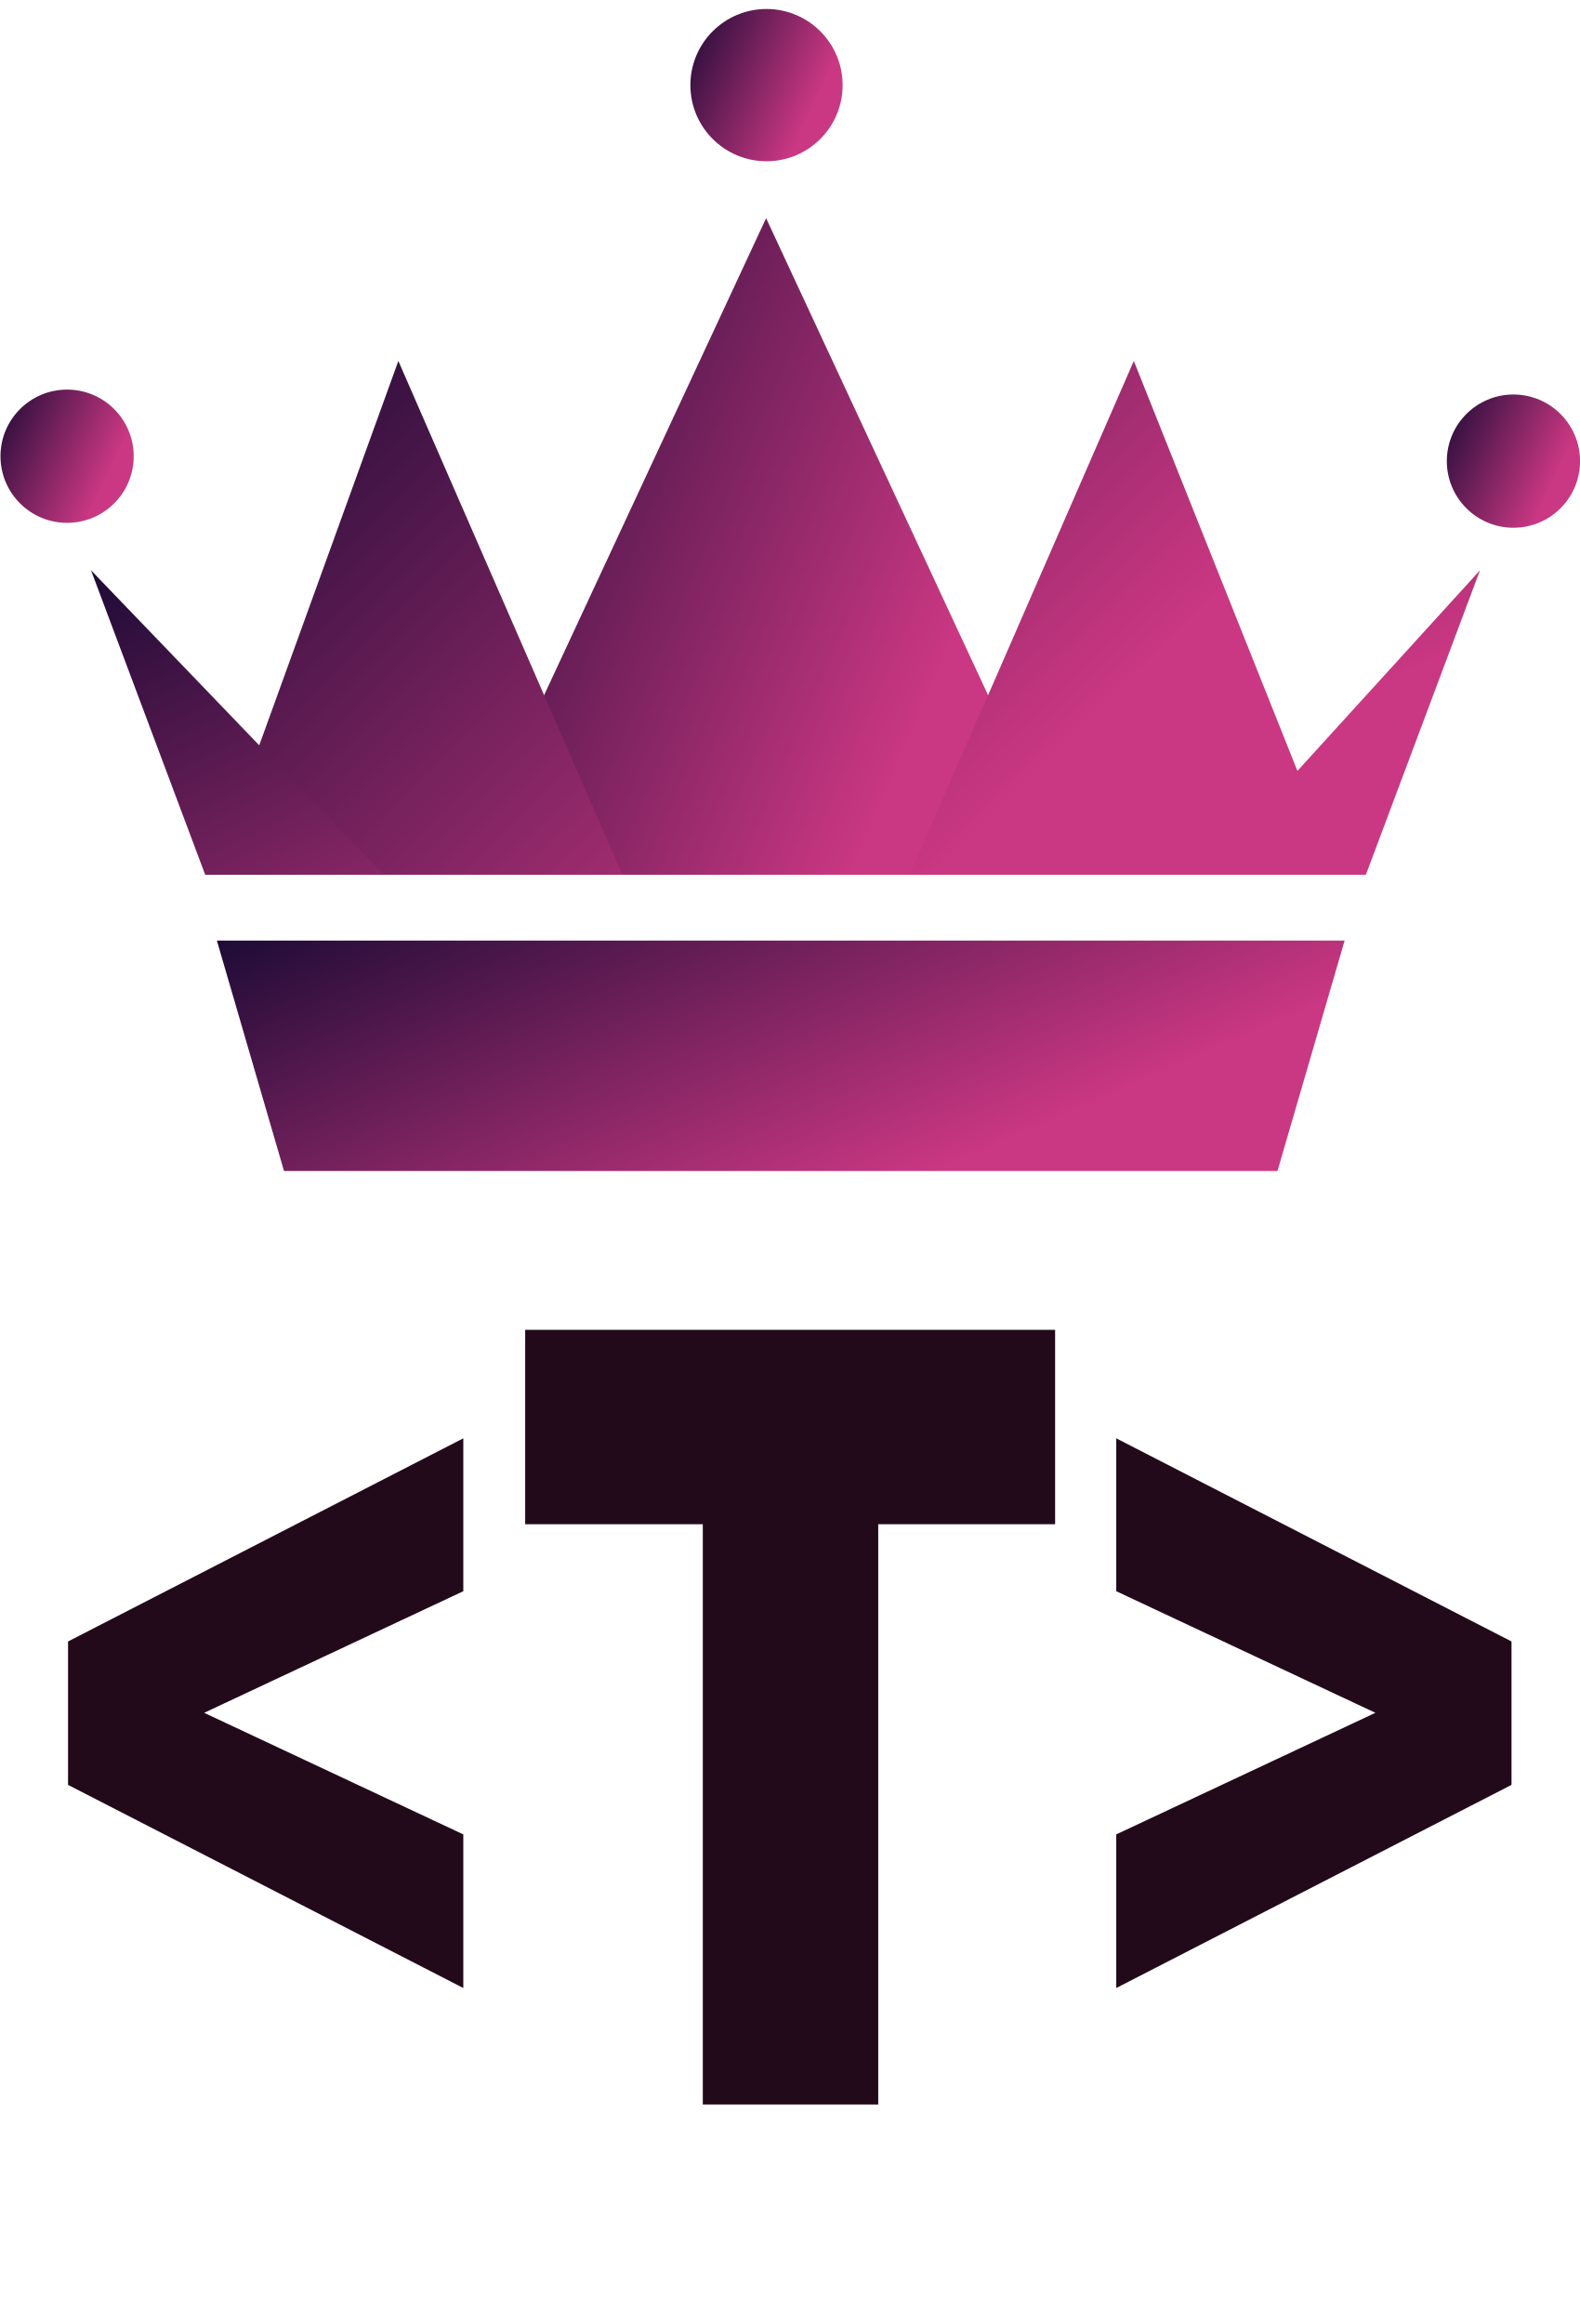
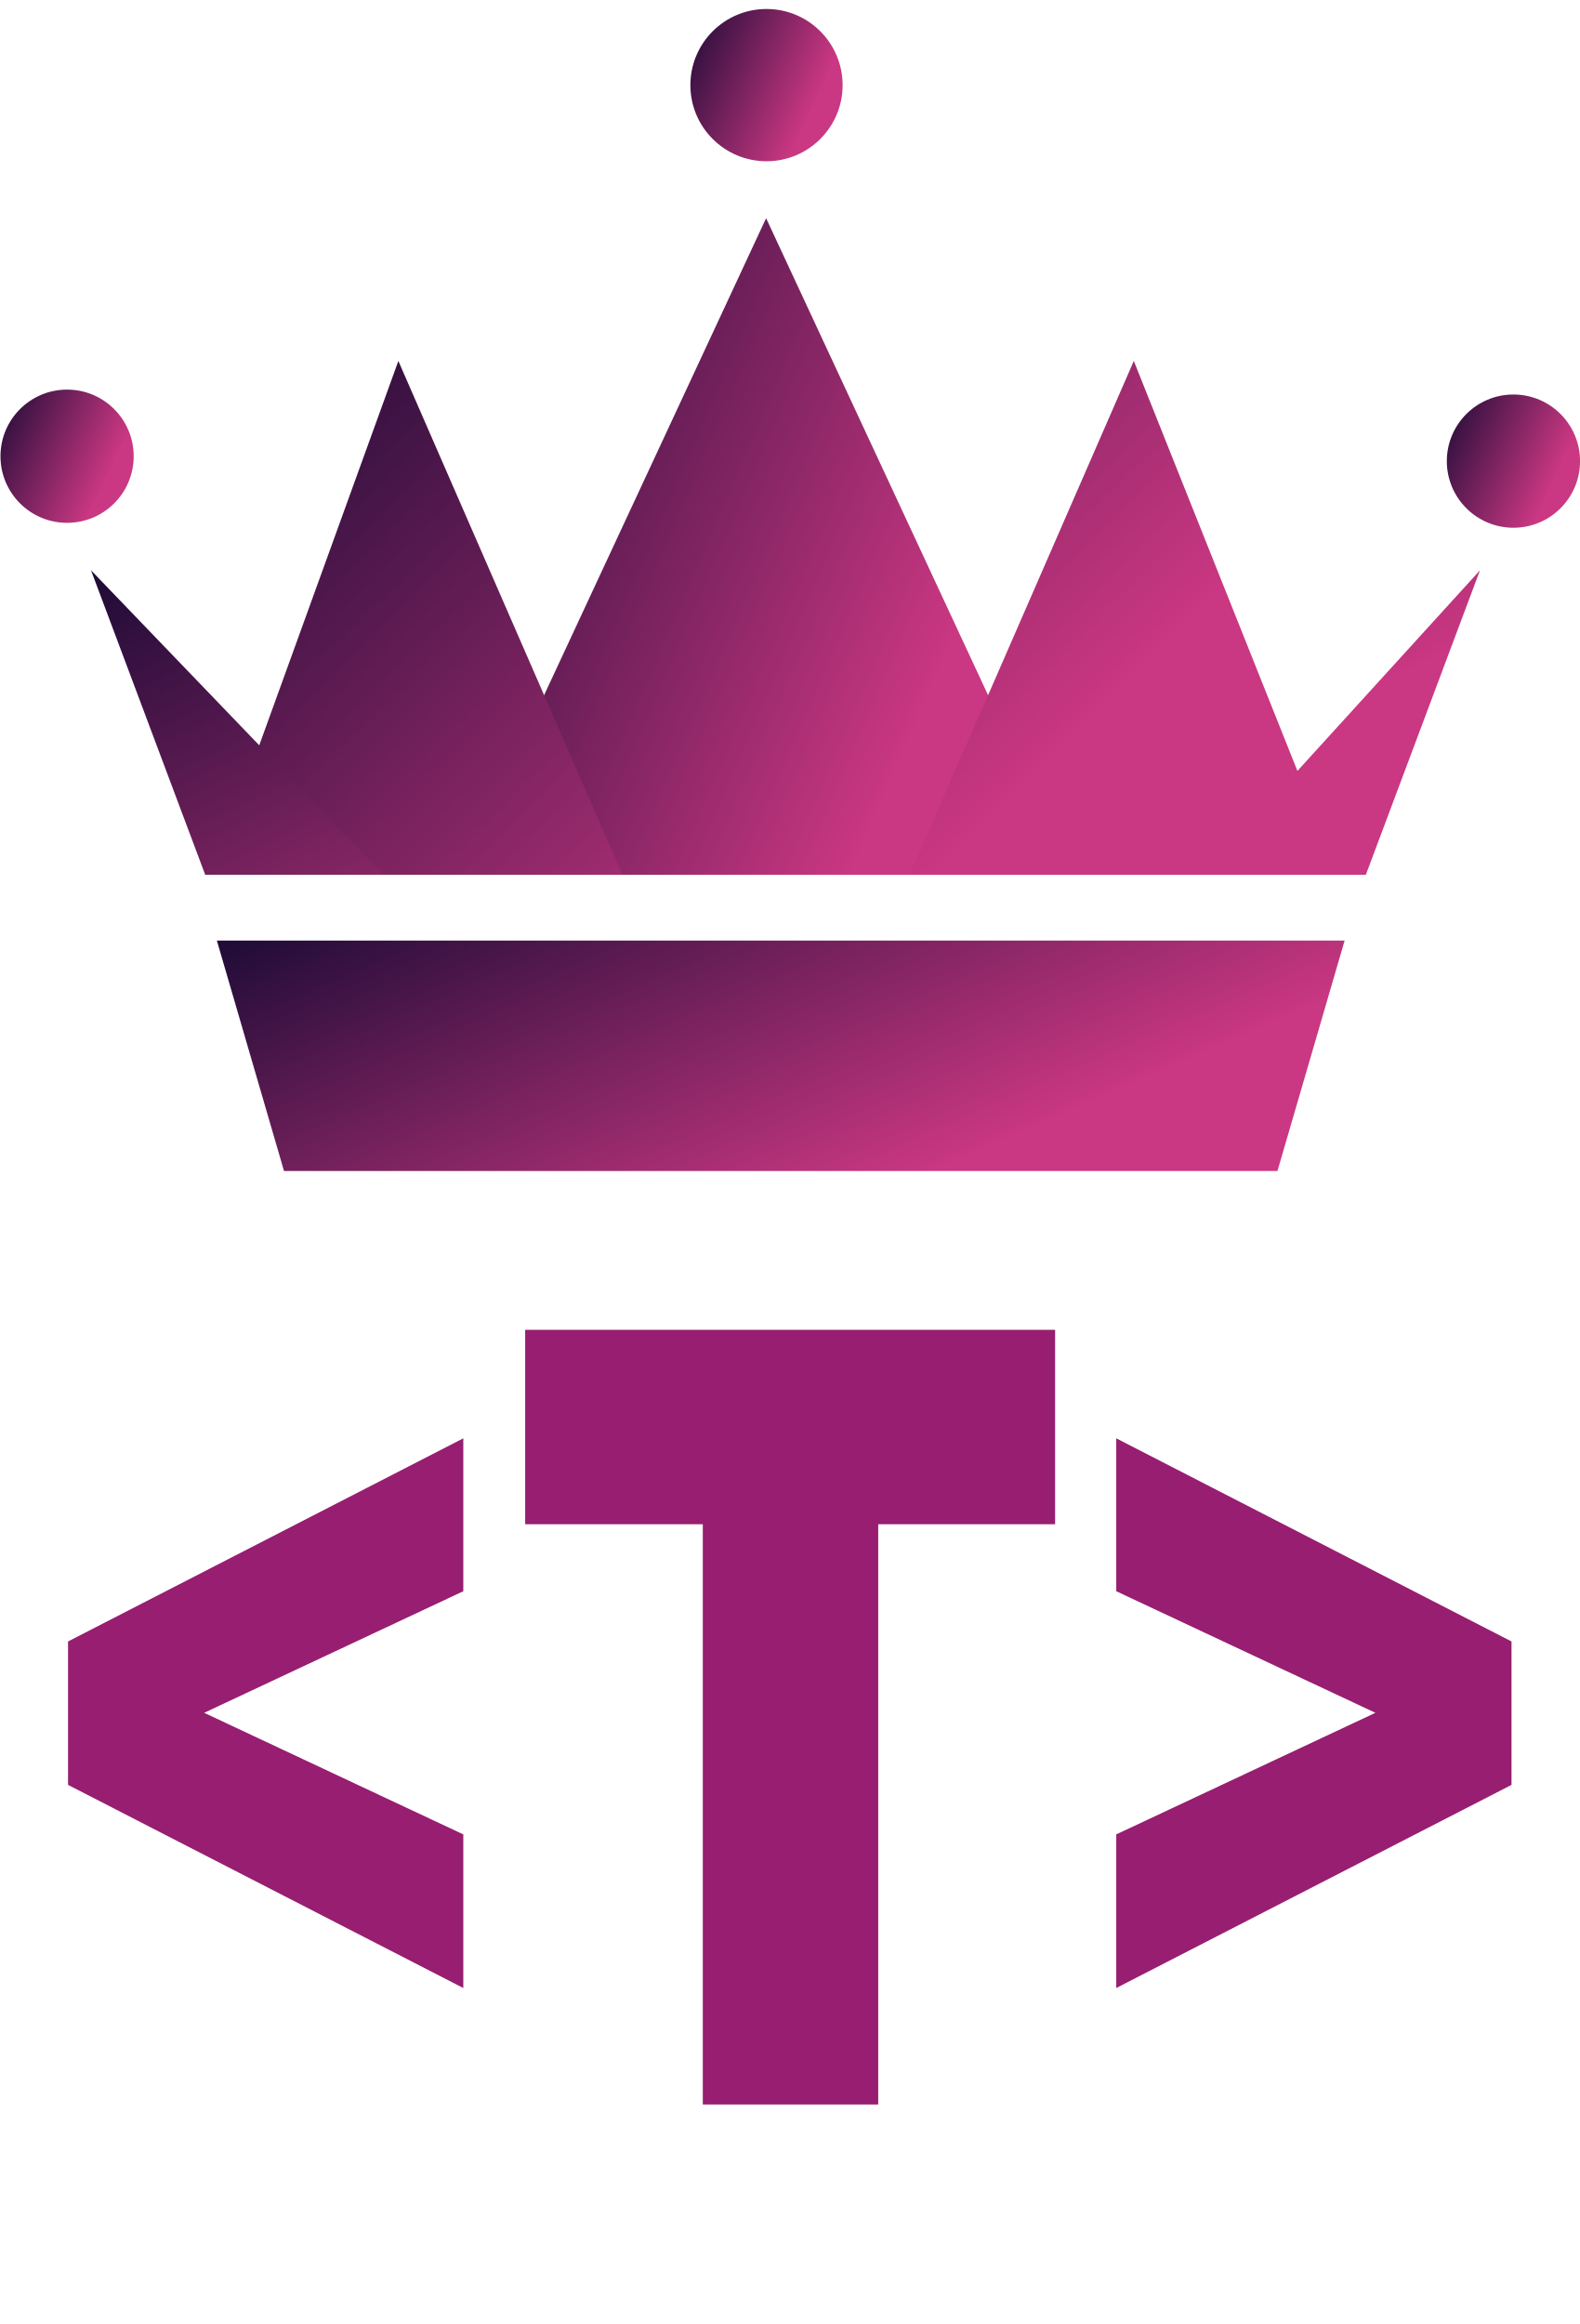
<svg xmlns="http://www.w3.org/2000/svg" data-v-423bf9ae="" viewBox="0 0 122.366 180" class="iconAboveSlogan">
  <g data-v-423bf9ae="" id="6d2d9321-a7a0-4928-835f-c8c6c8297472" fill="#230A1B" transform="matrix(5.639098,0,0,5.639098,1.774976,83.71429)">
-     <path d="M6.05 12.46L6.05 10.35L2.49 8.68L6.05 7.01L6.05 4.91L0.62 7.70L0.62 9.67ZM11.75 14.06L11.75 6.09L14.18 6.09L14.18 3.42L6.90 3.42L6.90 6.09L9.34 6.09L9.34 14.06ZM20.45 9.67L20.45 7.70L15.02 4.91L15.02 7.01L18.58 8.68L15.02 10.35L15.02 12.46Z" />
+     <path d="M6.05 12.46L6.05 10.35L2.49 8.68L6.05 7.01L6.05 4.91L0.62 7.70L0.62 9.67ZM11.75 14.06L11.75 6.09L14.18 6.09L14.18 3.42L6.90 3.42L6.90 6.09L9.34 6.09L9.34 14.06ZM20.45 9.67L20.45 7.70L15.02 4.91L15.02 7.01L18.58 8.68L15.02 10.35L15.02 12.46Z" style="fill: rgb(151, 30, 113);" />
  </g>
  <defs data-v-423bf9ae="">
    <linearGradient data-v-423bf9ae="" gradientTransform="rotate(25)" id="49b7bf4f-3021-4db3-8a44-9d9ae7b74642" x1="0%" y1="0%" x2="100%" y2="0%">
-       <stop data-v-423bf9ae="" offset="0%" style="stop-color: rgb(30, 11, 54); stop-opacity: 1;" />
-       <stop data-v-423bf9ae="" offset="100%" style="stop-color: rgb(202, 55, 130); stop-opacity: 1;" />
+       <stop data-v-423bf9ae="" offset="0" style="stop-color: rgb(30, 11, 54); stop-opacity: 1;" />
+       <stop data-v-423bf9ae="" offset="1" style="stop-color: rgb(202, 55, 130); stop-opacity: 1;" />
    </linearGradient>
  </defs>
  <g data-v-423bf9ae="" id="5a00b1f4-bb44-4589-9c22-92a4948ab730" transform="matrix(2.549286,0,0,2.549286,-3.072996,-18.92331)" stroke="none" fill="url(#49b7bf4f-3021-4db3-8a44-9d9ae7b74642)">
    <path d="M33.771 34H15.199l9.287-19.948z" />
    <path d="M41.891 34H28.852l6.808-15.611zM20.12 34H7.659l5.652-15.611z" />
    <path d="M42.711 34H37.76l8.42-9.251zM12.865 34H7.441l-3.47-9.251z" />
    <circle cx="24.498" cy="10.009" r="2.313" />
    <circle cx="3.244" cy="21.284" r="2.024" />
    <circle cx="47.196" cy="21.433" r="2.024" />
    <g>
      <path d="M9.836 43h30.189l2.041-7H7.796z" />
    </g>
  </g>
  <g data-v-423bf9ae="" id="316ae743-5a47-445a-ad39-04bf1c7e4685" fill="#230A1B" transform="matrix(0.4254857,0,0,0.4254857,20.36501,204.7888)">
    <path d="M0.76 3.64L0.52 3.64L0.52 3.08L3.62 3.08L3.61 3.64L3.30 3.64L3.30 3.64Q2.47 3.64 2.47 3.94L2.47 3.94L2.47 3.94Q2.47 4.03 2.51 4.09L2.51 4.09L4.93 10.76L7.24 4.85L7.14 4.57L7.14 4.57Q7.11 4.52 7.09 4.44L7.09 4.44L7.09 4.44Q7.07 4.36 7.05 4.31L7.05 4.31L7.05 4.31Q7.03 4.25 7.01 4.22L7.01 4.22L7.01 4.22Q6.99 4.16 6.89 3.96L6.89 3.96L6.89 3.96Q6.81 3.80 6.69 3.71L6.69 3.71L6.69 3.71Q6.61 3.64 6.44 3.64L6.44 3.64L5.76 3.64L5.76 3.08L9.08 3.08L9.08 3.64L8.35 3.64L8.35 3.64Q8.11 3.64 8.05 3.68L8.05 3.68L8.05 3.68Q7.98 3.72 7.98 3.86L7.98 3.86L7.98 3.86Q7.98 4.00 8.23 4.76L8.23 4.76L10.27 10.72L12.77 4.18L12.77 4.18Q12.82 4.01 12.82 3.94L12.82 3.94L12.82 3.94Q12.82 3.75 12.65 3.69L12.65 3.69L12.65 3.69Q12.50 3.64 12.14 3.64L12.14 3.64L11.77 3.64L11.77 3.08L14.17 3.08L14.18 3.64L14.01 3.64L14.01 3.64Q13.67 3.64 13.57 3.77L13.57 3.77L13.57 3.77Q13.45 3.96 13.20 4.60L13.20 4.60L10.11 12.64L9.87 12.64L7.49 5.64L4.77 12.63L4.55 12.63L1.58 4.52L1.58 4.52Q1.37 3.96 1.20 3.79L1.20 3.79L1.20 3.79Q1.05 3.63 0.76 3.64L0.76 3.64ZM22.30 7.83L22.30 7.83L22.30 7.83Q22.30 6.62 22.70 5.68L22.70 5.68L22.70 5.68Q23.12 4.72 23.81 4.12L23.81 4.12L23.81 4.12Q24.50 3.51 25.36 3.19L25.36 3.19L25.36 3.19Q26.20 2.88 27.15 2.88L27.15 2.88L27.15 2.88Q28.41 2.88 29.46 3.40L29.46 3.40L29.46 3.40Q30.54 3.93 31.25 5.07L31.25 5.07L31.25 5.07Q31.95 6.17 31.96 7.75L31.96 7.75L31.96 7.75Q31.96 8.70 31.65 9.54L31.65 9.54L31.65 9.54Q31.34 10.38 30.74 11.10L30.74 11.10L30.74 11.10Q30.13 11.81 29.20 12.22L29.20 12.22L29.20 12.22Q28.23 12.63 27.04 12.64L27.04 12.64L27.04 12.64Q25.91 12.64 24.97 12.23L24.97 12.23L24.97 12.23Q24.04 11.83 23.47 11.14L23.47 11.14L23.47 11.14Q22.90 10.45 22.61 9.60L22.61 9.60L22.61 9.60Q22.30 8.72 22.30 7.83ZM23.56 7.38L23.56 7.38L23.56 7.38Q23.56 8.52 23.99 9.60L23.99 9.60L23.99 9.60Q24.39 10.64 25.32 11.33L25.32 11.33L25.32 11.33Q26.23 12.03 27.42 12.04L27.42 12.04L27.42 12.04Q28.79 12.04 29.73 11.01L29.73 11.01L29.73 11.01Q30.68 9.97 30.68 8.10L30.68 8.10L30.68 8.10Q30.68 5.99 29.52 4.72L29.52 4.72L29.52 4.72Q28.37 3.46 26.86 3.45L26.86 3.45L26.86 3.45Q26.34 3.45 25.80 3.65L25.80 3.65L25.80 3.65Q25.25 3.85 24.75 4.25L24.75 4.25L24.75 4.25Q24.20 4.68 23.88 5.48L23.88 5.48L23.88 5.48Q23.56 6.27 23.56 7.38ZM43.24 12.41L40.22 12.41L40.22 11.87L40.35 11.87L40.35 11.87Q40.94 11.87 41.06 11.77L41.06 11.77L41.06 11.77Q41.18 11.68 41.19 11.21L41.19 11.21L41.32 4.38L41.32 4.38Q41.32 4.35 41.33 4.28L41.33 4.28L41.33 4.28Q41.34 4.21 41.34 4.17L41.34 4.17L41.34 4.01L41.34 4.01Q41.34 3.76 41.26 3.71L41.26 3.71L41.26 3.71Q41.17 3.64 40.94 3.64L40.94 3.64L40.23 3.64L40.22 3.08L42.33 3.08L45.52 10.55L48.66 3.08L50.89 3.08L50.89 3.64L50.42 3.64L50.42 3.64Q49.97 3.64 49.85 3.71L49.85 3.71L49.85 3.71Q49.69 3.79 49.69 4.08L49.69 4.08L49.69 11.22L49.69 11.22Q49.69 11.68 49.80 11.77L49.80 11.77L49.80 11.77Q49.92 11.87 50.54 11.87L50.54 11.87L50.83 11.87L50.84 12.41L47.44 12.41L47.42 11.87L47.70 11.87L47.70 11.87Q48.32 11.87 48.43 11.77L48.43 11.77L48.43 11.77Q48.56 11.66 48.56 11.25L48.56 11.25L48.56 4.83L46.40 9.91L45.55 12.02L45.55 12.02Q45.41 12.37 45.37 12.44L45.37 12.44L45.37 12.44Q45.32 12.51 45.25 12.51L45.25 12.51L45.25 12.51Q45.16 12.51 44.71 11.52L44.71 11.52L41.90 5.01L41.84 11.39L41.84 11.39Q41.84 11.74 42.03 11.80L42.03 11.80L42.03 11.80Q42.27 11.87 43.24 11.87L43.24 11.87L43.24 12.41ZM58.58 3.64L58.56 3.08L65.78 3.08L65.78 3.08Q65.79 4.14 65.84 5.28L65.84 5.28L65.30 5.30L65.30 5.30Q65.28 4.66 65.23 4.25L65.23 4.25L65.23 4.25Q65.19 3.89 65.13 3.80L65.13 3.80L65.13 3.80Q65.08 3.71 64.96 3.69L64.96 3.69L64.96 3.69Q64.87 3.68 64.28 3.68L64.28 3.68L61.90 3.68L61.90 3.68Q61.35 3.68 61.21 3.77L61.21 3.77L61.21 3.77Q61.09 3.86 61.09 4.33L61.09 4.33L61.09 6.28L61.09 6.28Q61.09 6.69 61.14 6.76L61.14 6.76L61.14 6.76Q61.21 6.84 61.55 6.84L61.55 6.84L63.66 6.84L63.66 6.84Q64.03 6.84 64.11 6.73L64.11 6.73L64.11 6.73Q64.19 6.63 64.20 6.14L64.20 6.14L64.20 5.61L64.71 5.63L64.71 8.97L64.20 8.97L64.20 8.24L64.20 8.24Q64.20 7.66 64.12 7.57L64.12 7.57L64.12 7.57Q64.04 7.46 63.69 7.46L63.69 7.46L61.59 7.46L61.59 7.46Q61.26 7.46 61.17 7.54L61.17 7.54L61.17 7.54Q61.09 7.63 61.09 7.89L61.09 7.89L61.09 11.20L61.09 11.20Q61.09 11.57 61.17 11.67L61.17 11.67L61.17 11.67Q61.26 11.77 61.53 11.77L61.53 11.77L61.53 11.77Q64.45 11.75 64.98 11.69L64.98 11.69L64.98 11.69Q65.50 11.63 65.58 11.38L65.58 11.38L65.58 11.36L65.59 11.35L65.82 10.17L66.29 10.25L65.95 12.41L58.84 12.41L58.84 11.87L59.21 11.87L59.21 11.87Q59.77 11.87 59.86 11.80L59.86 11.80L59.86 11.80Q59.95 11.72 59.95 11.33L59.95 11.33L59.95 4.24L59.95 4.24Q59.95 3.82 59.80 3.73L59.80 3.73L59.80 3.73Q59.63 3.64 58.97 3.64L58.97 3.64L58.58 3.64ZM74.18 3.64L74.17 3.08L76.34 3.08L82.08 10.48L82.08 4.14L82.08 4.14Q82.08 3.81 81.93 3.72L81.93 3.72L81.93 3.72Q81.77 3.64 81.31 3.64L81.31 3.64L80.82 3.64L80.85 3.08L83.83 3.08L83.83 3.64L83.51 3.64L83.51 3.64Q83.04 3.64 82.89 3.75L82.89 3.75L82.89 3.75Q82.74 3.86 82.74 4.25L82.74 4.25L82.74 12.32L82.74 12.47L82.74 12.47Q82.74 12.52 82.73 12.57L82.73 12.57L82.73 12.57Q82.71 12.61 82.68 12.64L82.68 12.64L82.68 12.64Q82.67 12.65 82.61 12.65L82.61 12.65L82.42 12.65L82.36 12.65L82.33 12.65L82.30 12.64L82.30 12.64Q82.28 12.64 82.26 12.63L82.26 12.63L82.26 12.63Q82.25 12.61 82.25 12.60L82.25 12.60L82.25 12.60Q82.25 12.58 82.24 12.57L82.24 12.57L82.24 12.57Q82.21 12.54 82.18 12.50L82.18 12.50L82.18 12.50Q82.17 12.48 82.15 12.45L82.15 12.45L82.15 12.45Q82.13 12.41 82.11 12.40L82.11 12.40L76.01 4.56L76.08 11.22L76.08 11.22Q76.08 11.67 76.24 11.77L76.24 11.77L76.24 11.77Q76.40 11.87 77.11 11.87L77.11 11.87L77.35 11.87L77.35 12.41L74.41 12.41L74.41 11.87L74.83 11.87L74.83 11.87Q75.21 11.87 75.32 11.76L75.32 11.76L75.32 11.76Q75.41 11.66 75.42 11.25L75.42 11.25L75.42 3.80L75.28 3.64L74.18 3.64ZM101.73 3.64L101.14 3.64L101.15 3.08L104.67 3.08L104.67 3.64L104.43 3.64L104.43 3.64Q103.89 3.64 103.71 3.73L103.71 3.73L103.71 3.73Q103.58 3.81 103.58 4.28L103.58 4.28L103.58 11.22L103.58 11.22Q103.58 11.68 103.69 11.77L103.69 11.77L103.69 11.77Q103.80 11.87 104.33 11.87L104.33 11.87L104.88 11.87L104.89 12.41L101.31 12.41L101.29 11.87L101.66 11.87L101.66 11.87Q102.22 11.87 102.33 11.77L102.33 11.77L102.33 11.77Q102.44 11.67 102.44 11.25L102.44 11.25L102.44 4.14L102.44 4.14Q102.44 3.77 102.34 3.71L102.34 3.71L102.34 3.71Q102.23 3.64 101.73 3.64L101.73 3.64ZM112.64 3.64L112.63 3.08L114.80 3.08L120.54 10.48L120.54 4.14L120.54 4.14Q120.54 3.81 120.38 3.72L120.38 3.72L120.38 3.72Q120.23 3.64 119.77 3.64L119.77 3.64L119.28 3.64L119.31 3.08L122.29 3.08L122.29 3.64L121.97 3.64L121.97 3.64Q121.50 3.64 121.35 3.75L121.35 3.75L121.35 3.75Q121.20 3.86 121.20 4.25L121.20 4.25L121.20 12.32L121.20 12.47L121.20 12.47Q121.20 12.52 121.19 12.57L121.19 12.57L121.19 12.57Q121.17 12.61 121.14 12.64L121.14 12.64L121.14 12.64Q121.13 12.65 121.07 12.65L121.07 12.65L120.88 12.65L120.82 12.65L120.79 12.65L120.76 12.64L120.76 12.64Q120.74 12.64 120.72 12.63L120.72 12.63L120.72 12.63Q120.71 12.61 120.71 12.60L120.71 12.60L120.71 12.60Q120.71 12.58 120.70 12.57L120.70 12.57L120.70 12.57Q120.67 12.54 120.64 12.50L120.64 12.50L120.64 12.50Q120.63 12.48 120.61 12.45L120.61 12.45L120.61 12.45Q120.59 12.41 120.57 12.40L120.57 12.40L114.47 4.56L114.54 11.22L114.54 11.22Q114.54 11.67 114.70 11.77L114.70 11.77L114.70 11.77Q114.86 11.87 115.57 11.87L115.57 11.87L115.81 11.87L115.81 12.41L112.87 12.41L112.87 11.87L113.29 11.87L113.29 11.87Q113.67 11.87 113.78 11.76L113.78 11.76L113.78 11.76Q113.87 11.66 113.88 11.25L113.88 11.25L113.88 3.80L113.74 3.64L112.64 3.64ZM139.88 5.35L139.38 5.33L139.38 5.33Q139.50 4.17 139.58 3.08L139.58 3.08L147.66 3.08L147.66 3.08Q147.58 4.13 147.55 4.53L147.55 4.53L147.55 4.53Q147.51 5.26 147.49 5.32L147.49 5.32L146.99 5.30L146.99 5.30Q147.08 4.34 147.08 4.16L147.08 4.16L147.08 4.16Q147.08 3.88 146.93 3.79L146.93 3.79L146.93 3.79Q146.76 3.69 146.36 3.69L146.36 3.69L144.75 3.69L144.75 3.69Q144.25 3.69 144.12 3.79L144.12 3.79L144.12 3.79Q144.03 3.87 144.02 4.36L144.02 4.36L144.02 11.22L144.02 11.22Q144.02 11.66 144.16 11.76L144.16 11.76L144.16 11.76Q144.32 11.87 144.83 11.87L144.83 11.87L145.39 11.87L145.41 12.41L141.72 12.40L141.72 11.87L141.93 11.87L141.93 11.87Q142.60 11.87 142.75 11.79L142.75 11.79L142.75 11.79Q142.89 11.70 142.89 11.28L142.89 11.28L142.89 4.48L142.89 4.48Q142.89 3.92 142.79 3.80L142.79 3.80L142.79 3.80Q142.69 3.69 142.27 3.69L142.27 3.69L140.80 3.69L140.80 3.69Q140.62 3.69 140.55 3.71L140.55 3.71L140.55 3.71Q140.48 3.72 140.37 3.72L140.37 3.72L140.37 3.72Q140.34 3.72 140.23 3.79L140.23 3.79L140.23 3.79Q140.14 3.84 140.12 3.86L140.12 3.86L140.12 3.86Q140.09 3.88 140.05 3.99L140.05 3.99L140.05 3.99Q140.02 4.05 139.99 4.14L139.99 4.14L139.99 4.14Q139.97 4.21 139.95 4.36L139.95 4.36L139.95 4.36Q139.92 4.59 139.92 4.61L139.92 4.61L139.92 4.61Q139.92 4.80 139.90 4.95L139.90 4.95L139.90 4.95Q139.90 5.02 139.90 5.15L139.90 5.15L139.90 5.15Q139.89 5.29 139.88 5.35L139.88 5.35ZM155.42 3.64L155.40 3.08L162.61 3.08L162.61 3.08Q162.63 4.14 162.68 5.28L162.68 5.28L162.13 5.30L162.13 5.30Q162.12 4.66 162.07 4.25L162.07 4.25L162.07 4.25Q162.03 3.89 161.97 3.80L161.97 3.80L161.97 3.80Q161.92 3.71 161.80 3.69L161.80 3.69L161.80 3.69Q161.70 3.68 161.12 3.68L161.12 3.68L158.74 3.68L158.74 3.68Q158.19 3.68 158.05 3.77L158.05 3.77L158.05 3.77Q157.92 3.86 157.92 4.33L157.92 4.33L157.92 6.28L157.92 6.28Q157.92 6.69 157.98 6.76L157.98 6.76L157.98 6.76Q158.05 6.84 158.39 6.84L158.39 6.84L160.50 6.84L160.50 6.84Q160.86 6.84 160.95 6.73L160.95 6.73L160.95 6.73Q161.03 6.63 161.03 6.14L161.03 6.14L161.03 5.61L161.55 5.63L161.55 8.97L161.03 8.97L161.03 8.24L161.03 8.24Q161.03 7.66 160.96 7.57L160.96 7.57L160.96 7.57Q160.88 7.46 160.53 7.46L160.53 7.46L158.43 7.46L158.43 7.46Q158.09 7.46 158.01 7.54L158.01 7.54L158.01 7.54Q157.92 7.63 157.92 7.89L157.92 7.89L157.92 11.20L157.92 11.20Q157.92 11.57 158.01 11.67L158.01 11.67L158.01 11.67Q158.09 11.77 158.37 11.77L158.37 11.77L158.37 11.77Q161.29 11.75 161.81 11.69L161.81 11.69L161.81 11.69Q162.33 11.63 162.42 11.38L162.42 11.38L162.42 11.36L162.43 11.35L162.65 10.17L163.13 10.25L162.78 12.41L155.68 12.41L155.68 11.87L156.05 11.87L156.05 11.87Q156.61 11.87 156.69 11.80L156.69 11.80L156.69 11.80Q156.79 11.72 156.79 11.33L156.79 11.33L156.79 4.24L156.79 4.24Q156.79 3.82 156.64 3.73L156.64 3.73L156.64 3.73Q156.47 3.64 155.81 3.64L155.81 3.64L155.42 3.64ZM171.39 8.02L171.39 8.02L171.39 8.02Q171.39 6.86 171.86 5.83L171.86 5.83L171.86 5.83Q172.33 4.85 173.08 4.27L173.08 4.27L173.08 4.27Q173.82 3.69 174.72 3.37L174.72 3.37L174.72 3.37Q175.62 3.05 176.46 3.05L176.46 3.05L176.46 3.05Q177.32 3.05 177.99 3.16L177.99 3.16L177.99 3.16Q178.62 3.26 178.92 3.37L178.92 3.37L178.92 3.37Q179.22 3.48 179.26 3.48L179.26 3.48L179.26 3.48Q179.43 3.48 179.45 3.41L179.45 3.41L179.45 3.41Q179.48 3.33 179.48 3.09L179.48 3.09L179.48 2.97L180.01 2.97L180.01 2.97Q180.05 4.30 180.18 5.64L180.18 5.64L179.68 5.65L179.68 5.65Q179.65 5.40 179.63 5.26L179.63 5.26L179.63 5.26Q179.63 5.20 179.63 5.13L179.63 5.13L179.63 5.13Q179.62 5.07 179.61 5.02L179.61 5.02L179.61 5.02Q179.61 4.98 179.61 4.95L179.61 4.95L179.61 4.95Q179.58 4.84 179.58 4.74L179.58 4.74L179.58 4.74Q179.58 4.68 179.54 4.59L179.54 4.59L179.54 4.59Q179.54 4.57 179.51 4.55L179.51 4.55L179.51 4.55Q179.48 4.52 179.48 4.50L179.48 4.50L179.48 4.50Q179.45 4.44 179.38 4.41L179.38 4.41L179.38 4.41Q179.34 4.38 179.31 4.37L179.31 4.37L179.31 4.37Q179.29 4.36 179.26 4.35L179.26 4.35L179.26 4.35Q179.25 4.35 179.22 4.33L179.22 4.33L179.22 4.33Q179.20 4.31 179.16 4.29L179.16 4.29L179.16 4.29Q179.12 4.27 179.07 4.25L179.07 4.25L179.07 4.25Q178.85 4.16 178.82 4.14L178.82 4.14L178.82 4.14Q178.47 3.96 177.83 3.83L177.83 3.83L177.83 3.83Q177.16 3.71 176.50 3.71L176.50 3.71L176.50 3.71Q174.77 3.71 173.68 4.84L173.68 4.84L173.68 4.84Q172.57 5.99 172.58 7.62L172.58 7.62L172.58 7.62Q172.58 9.35 173.80 10.69L173.80 10.69L173.80 10.69Q175 12.02 176.82 12.02L176.82 12.02L176.82 12.02Q177.82 12.02 178.77 11.49L178.77 11.49L178.77 11.49Q179.72 10.94 179.74 10.58L179.74 10.58L179.79 9.41L180.28 9.41L180.20 11.45L180.20 11.45Q180.13 11.49 180.00 11.57L180.00 11.57L180.00 11.57Q179.94 11.60 179.48 11.85L179.48 11.85L179.48 11.85Q179.10 12.05 178.66 12.23L178.66 12.23L178.66 12.23Q178.29 12.39 177.65 12.51L177.65 12.51L177.65 12.51Q177.04 12.63 176.47 12.64L176.47 12.64L176.47 12.64Q174.09 12.64 172.73 11.39L172.73 11.39L172.73 11.39Q171.39 10.14 171.39 8.02ZM188.68 3.64L188.31 3.64L188.31 3.08L191.80 3.08L191.80 3.64L191.43 3.64L191.43 3.64Q190.93 3.64 190.78 3.75L190.78 3.75L190.78 3.75Q190.64 3.84 190.63 4.25L190.63 4.25L190.63 6.91L195.19 6.91L195.19 4.14L195.19 4.14Q195.19 3.77 195.09 3.71L195.09 3.71L195.09 3.71Q194.98 3.64 194.46 3.64L194.46 3.64L193.87 3.64L193.85 3.08L197.41 3.08L197.41 3.64L197.02 3.64L197.02 3.64Q196.54 3.64 196.43 3.74L196.43 3.74L196.43 3.74Q196.32 3.83 196.32 4.22L196.32 4.22L196.32 11.29L196.32 11.29Q196.32 11.67 196.46 11.77L196.46 11.77L196.46 11.77Q196.62 11.87 197.16 11.87L197.16 11.87L197.63 11.87L197.62 12.41L194.13 12.41L194.12 11.87L194.53 11.87L194.53 11.87Q195.00 11.87 195.09 11.77L195.09 11.77L195.09 11.77Q195.19 11.67 195.19 11.25L195.19 11.25L195.19 7.58L190.63 7.58L190.63 11.25L190.63 11.25Q190.63 11.67 190.79 11.77L190.79 11.77L190.79 11.77Q190.94 11.87 191.65 11.87L191.65 11.87L192.05 11.87L192.02 12.41L188.44 12.41L188.43 11.87L188.79 11.87L188.79 11.87Q189.33 11.87 189.40 11.80L189.40 11.80L189.40 11.80Q189.50 11.70 189.50 11.25L189.50 11.25L189.50 4.09L189.50 4.09Q189.50 3.76 189.36 3.71L189.36 3.71L189.36 3.71Q189.19 3.64 188.68 3.64L188.68 3.64Z" />
  </g>
</svg>
